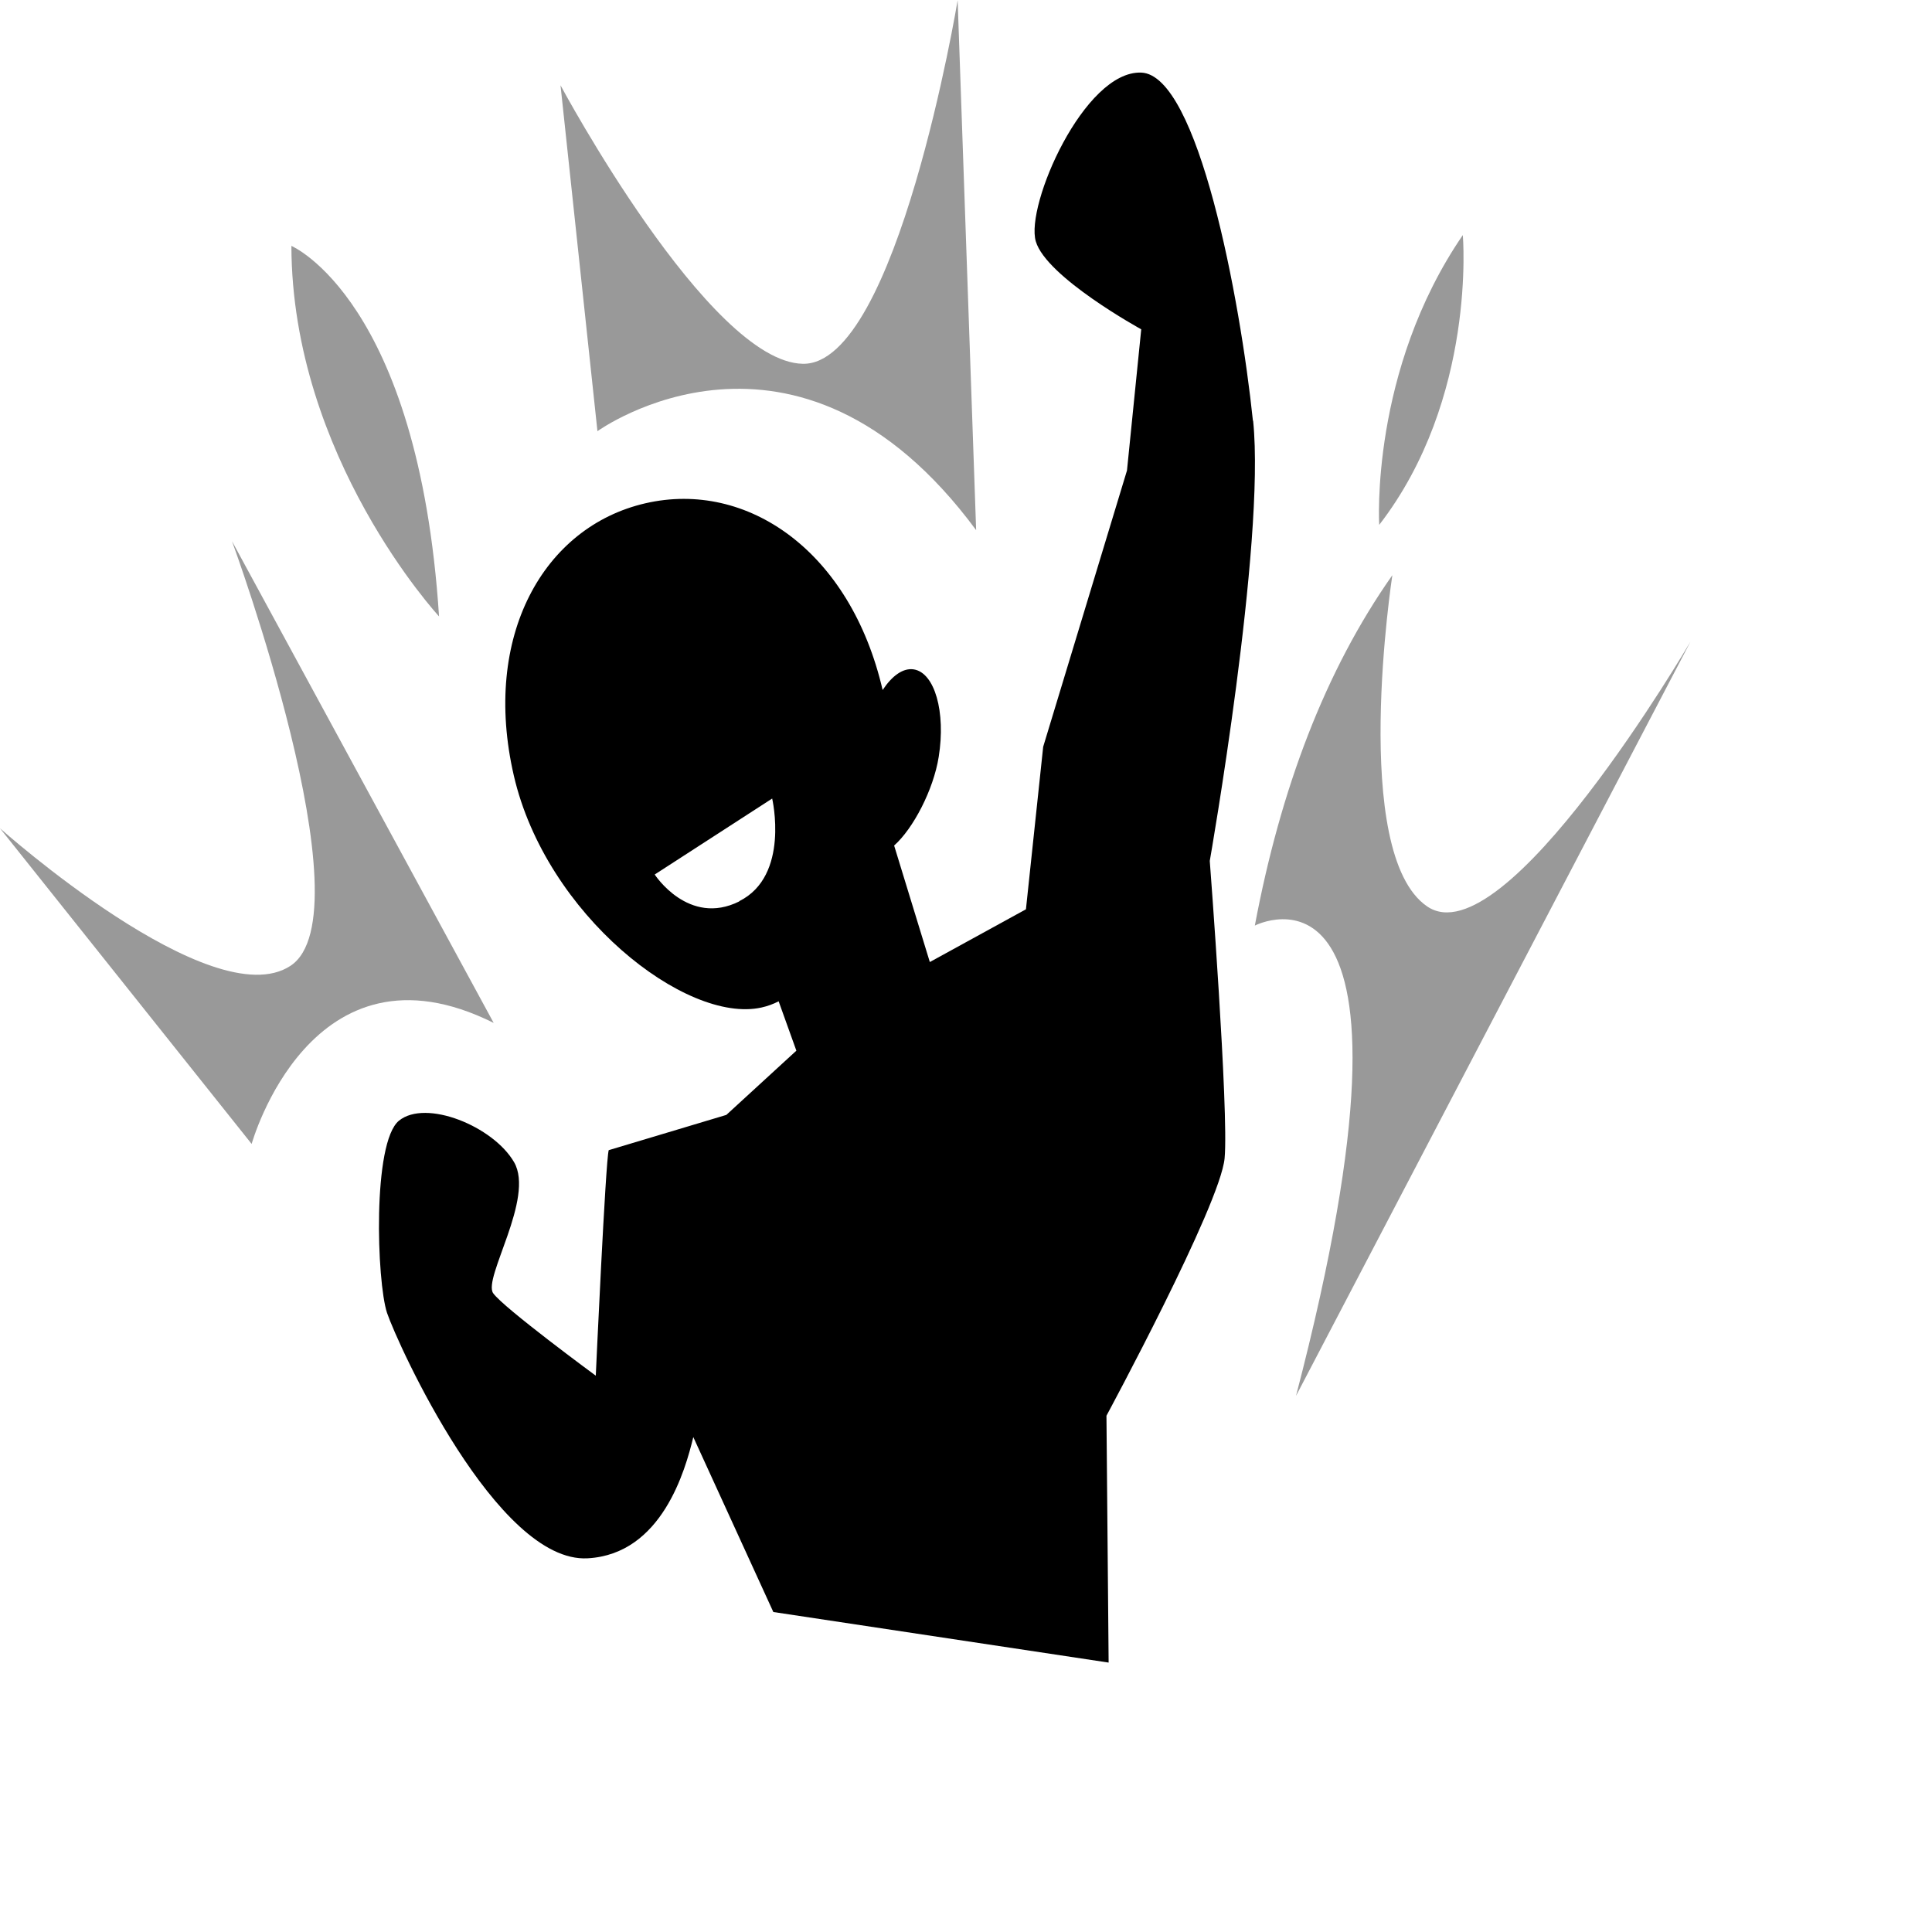
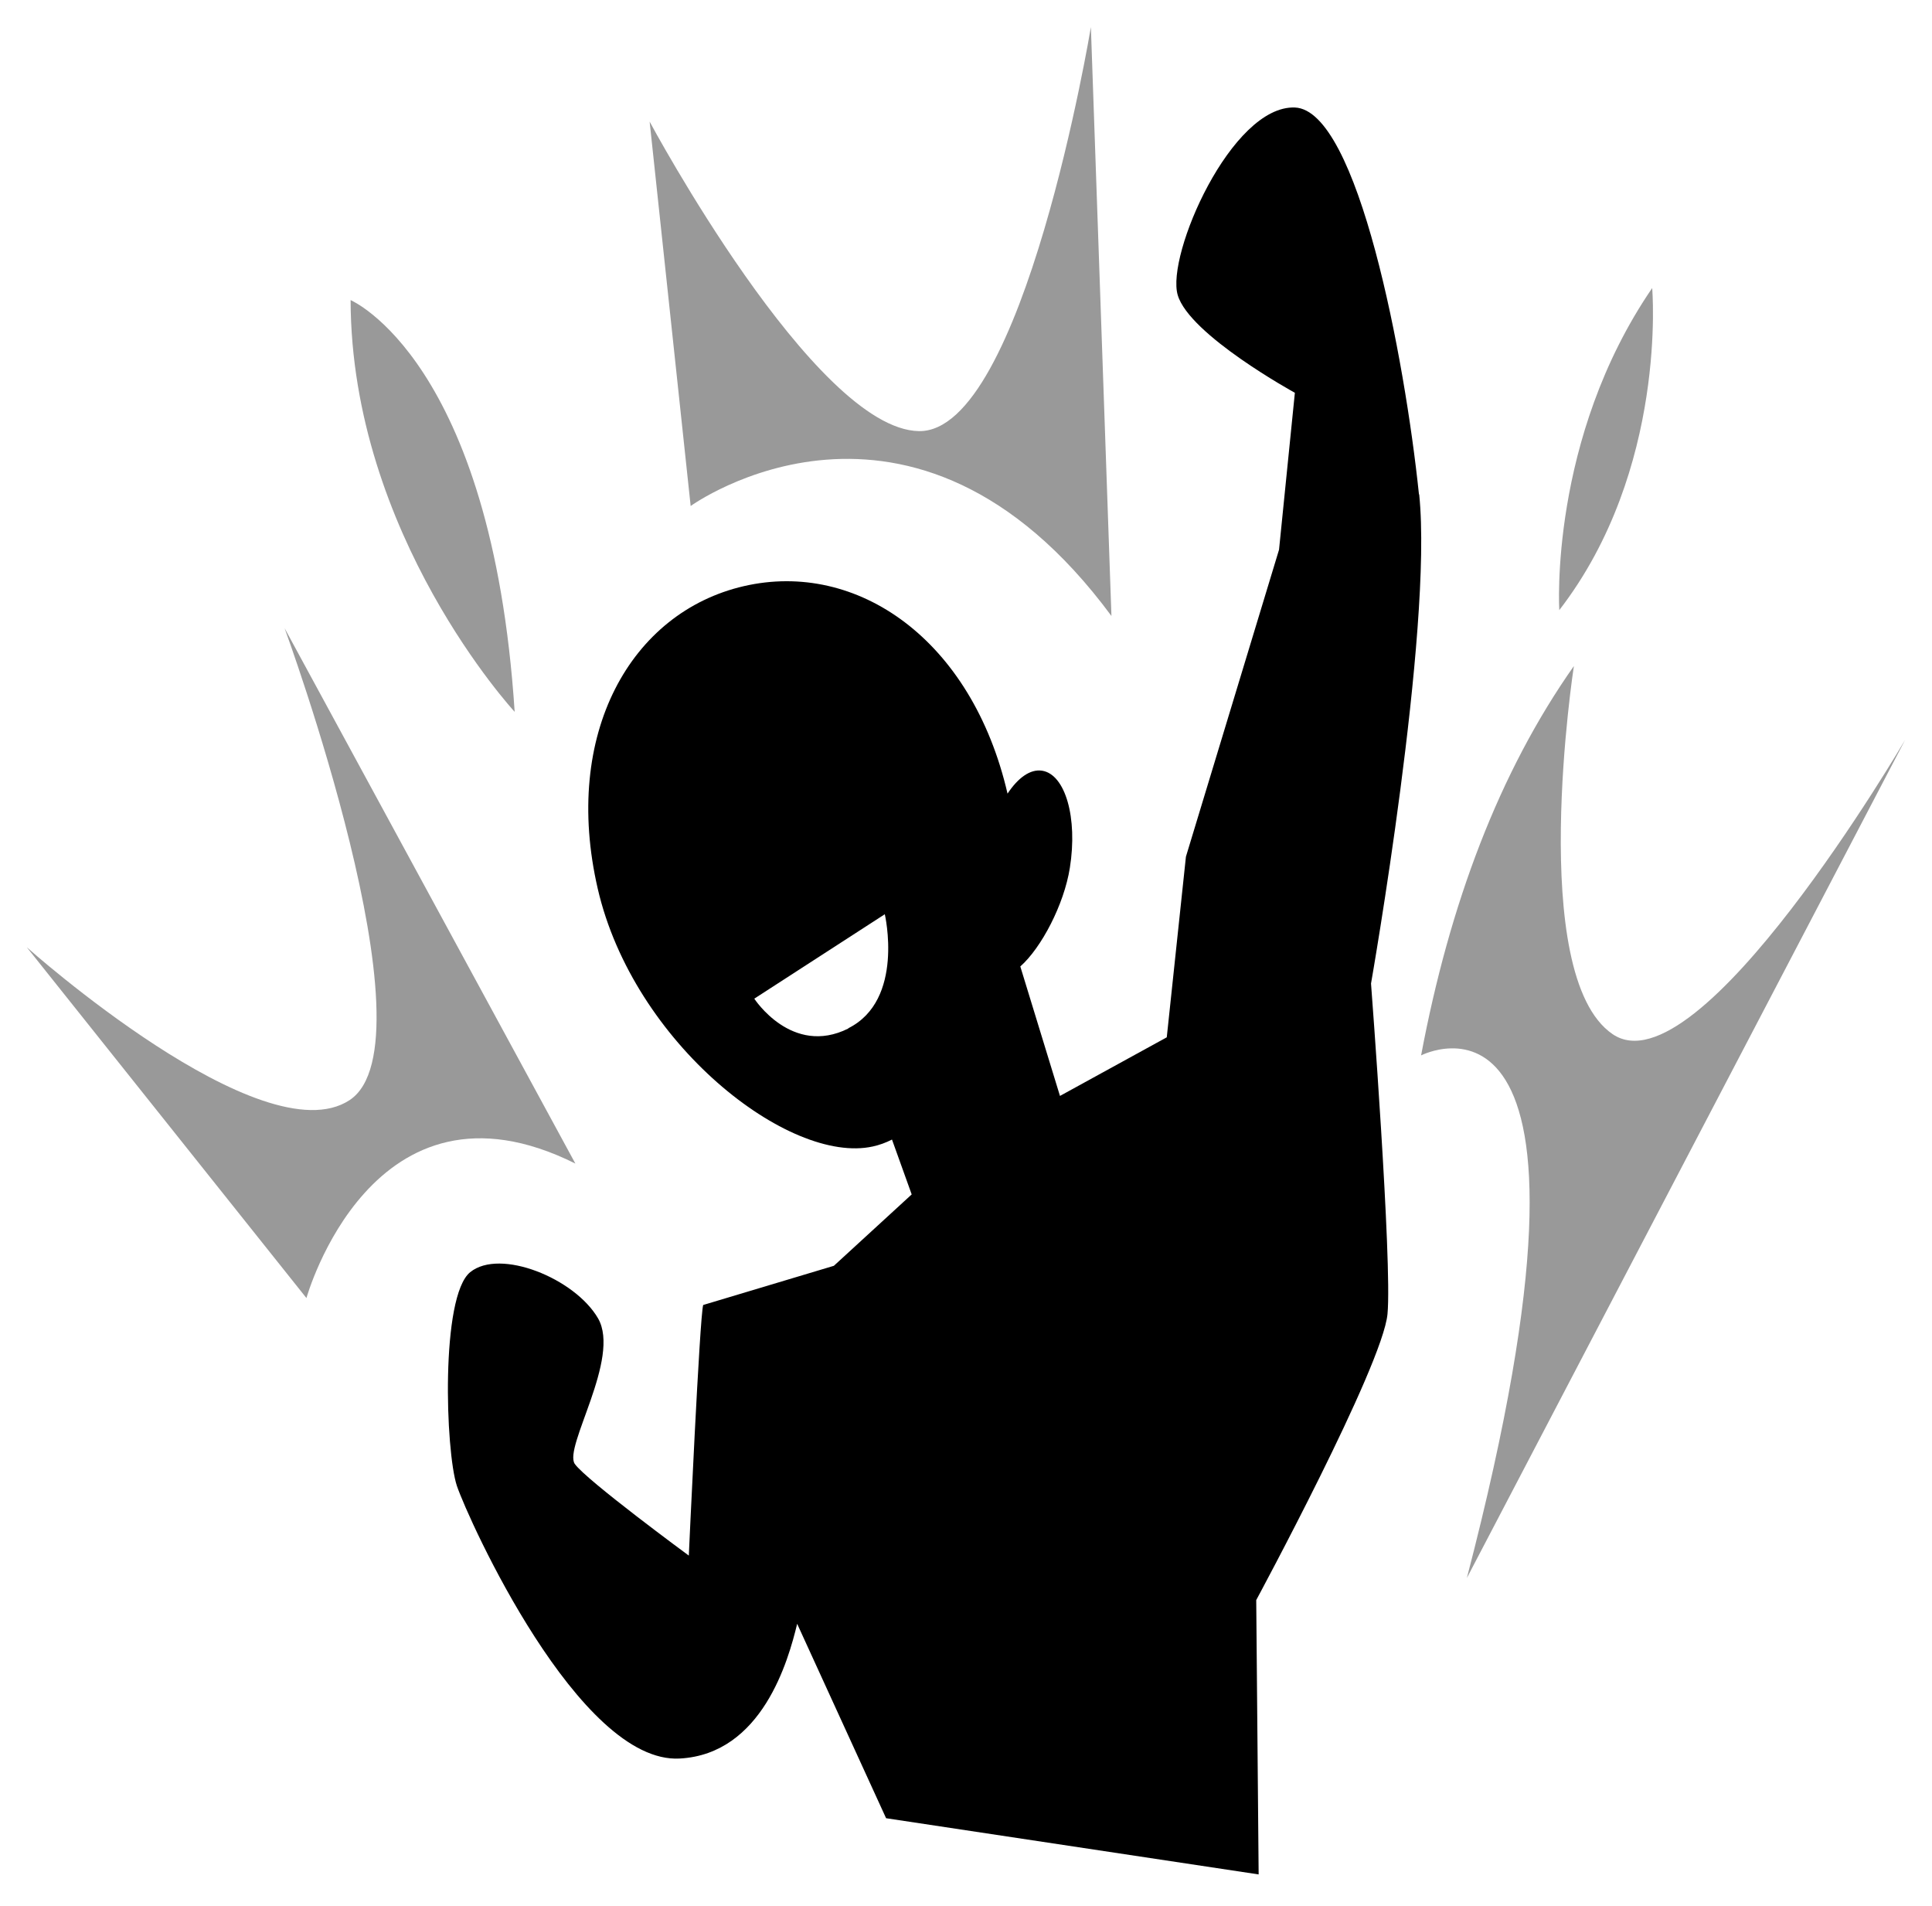
- <svg xmlns="http://www.w3.org/2000/svg" viewBox="0 0 40 40" fill="none">
+ <svg xmlns="http://www.w3.org/2000/svg" viewBox="-0.5 -0.5 36 35.5" fill="none">
  <path d="M 9.09 12.762 C 9.09 12.762 6.043 9.467 6.033 5.091 C 6.033 5.091 8.663 6.207 9.09 12.762 Z M 30.286 4.868 C 30.286 4.868 30.579 8.247 28.555 10.867 C 28.555 10.867 28.361 7.677 30.286 4.867 Z M 5.21 23.684 C 5.21 23.684 6.435 19.292 10.221 21.178 L 4.803 11.204 C 4.803 11.204 7.641 18.93 6.013 19.997 C 4.387 21.064 0 17.149 0 17.149 Z M 12.37 8.927 C 12.37 8.927 16.493 5.944 20.21 10.976 L 19.827 0.005 C 19.827 0.005 18.572 7.567 16.622 7.532 C 14.677 7.498 11.605 1.766 11.605 1.766 L 12.37 8.932 Z M 25.98 19.163 C 25.98 19.163 29.894 17.149 26.833 28.899 L 35 13.283 C 35 13.283 31.155 19.868 29.547 18.766 C 27.94 17.665 28.827 11.909 28.827 11.909 C 27.433 13.889 26.511 16.339 25.98 19.163 Z" fill="currentColor" opacity="0.4" />
  <path d="M 25.94 8.708 C 25.677 6.178 24.804 1.548 23.628 1.503 C 22.447 1.459 21.226 4.253 21.445 4.997 C 21.663 5.741 23.628 6.818 23.628 6.818 L 23.333 9.741 L 21.598 15.461 L 21.241 18.826 L 19.251 19.918 L 18.512 17.506 C 18.904 17.159 19.326 16.355 19.435 15.67 C 19.584 14.737 19.351 13.928 18.919 13.859 C 18.696 13.824 18.468 13.993 18.274 14.286 C 17.609 11.413 15.471 9.934 13.362 10.42 C 11.253 10.906 9.973 13.174 10.638 16.057 C 11.303 18.94 14.205 21.203 15.763 20.86 C 15.887 20.833 16.008 20.789 16.121 20.731 L 16.488 21.753 L 15.038 23.083 L 12.603 23.813 C 12.538 24.011 12.335 28.482 12.335 28.482 C 12.335 28.482 10.425 27.078 10.211 26.775 C 9.993 26.467 11.075 24.805 10.643 24.061 C 10.211 23.317 8.817 22.751 8.261 23.202 C 7.706 23.654 7.8 26.537 8.013 27.182 C 8.232 27.827 10.291 32.367 12.166 32.263 C 13.704 32.179 14.19 30.433 14.354 29.753 L 16.011 33.375 L 22.953 34.422 L 22.908 29.311 C 22.908 29.311 25.265 24.944 25.354 23.981 C 25.444 23.019 25.047 17.824 25.047 17.824 C 25.047 17.824 26.203 11.244 25.945 8.714 Z M 15.307 18.662 C 14.255 19.188 13.555 18.106 13.555 18.106 L 15.987 16.533 C 15.987 16.533 16.359 18.131 15.307 18.657 Z" fill="currentColor" />
</svg>
